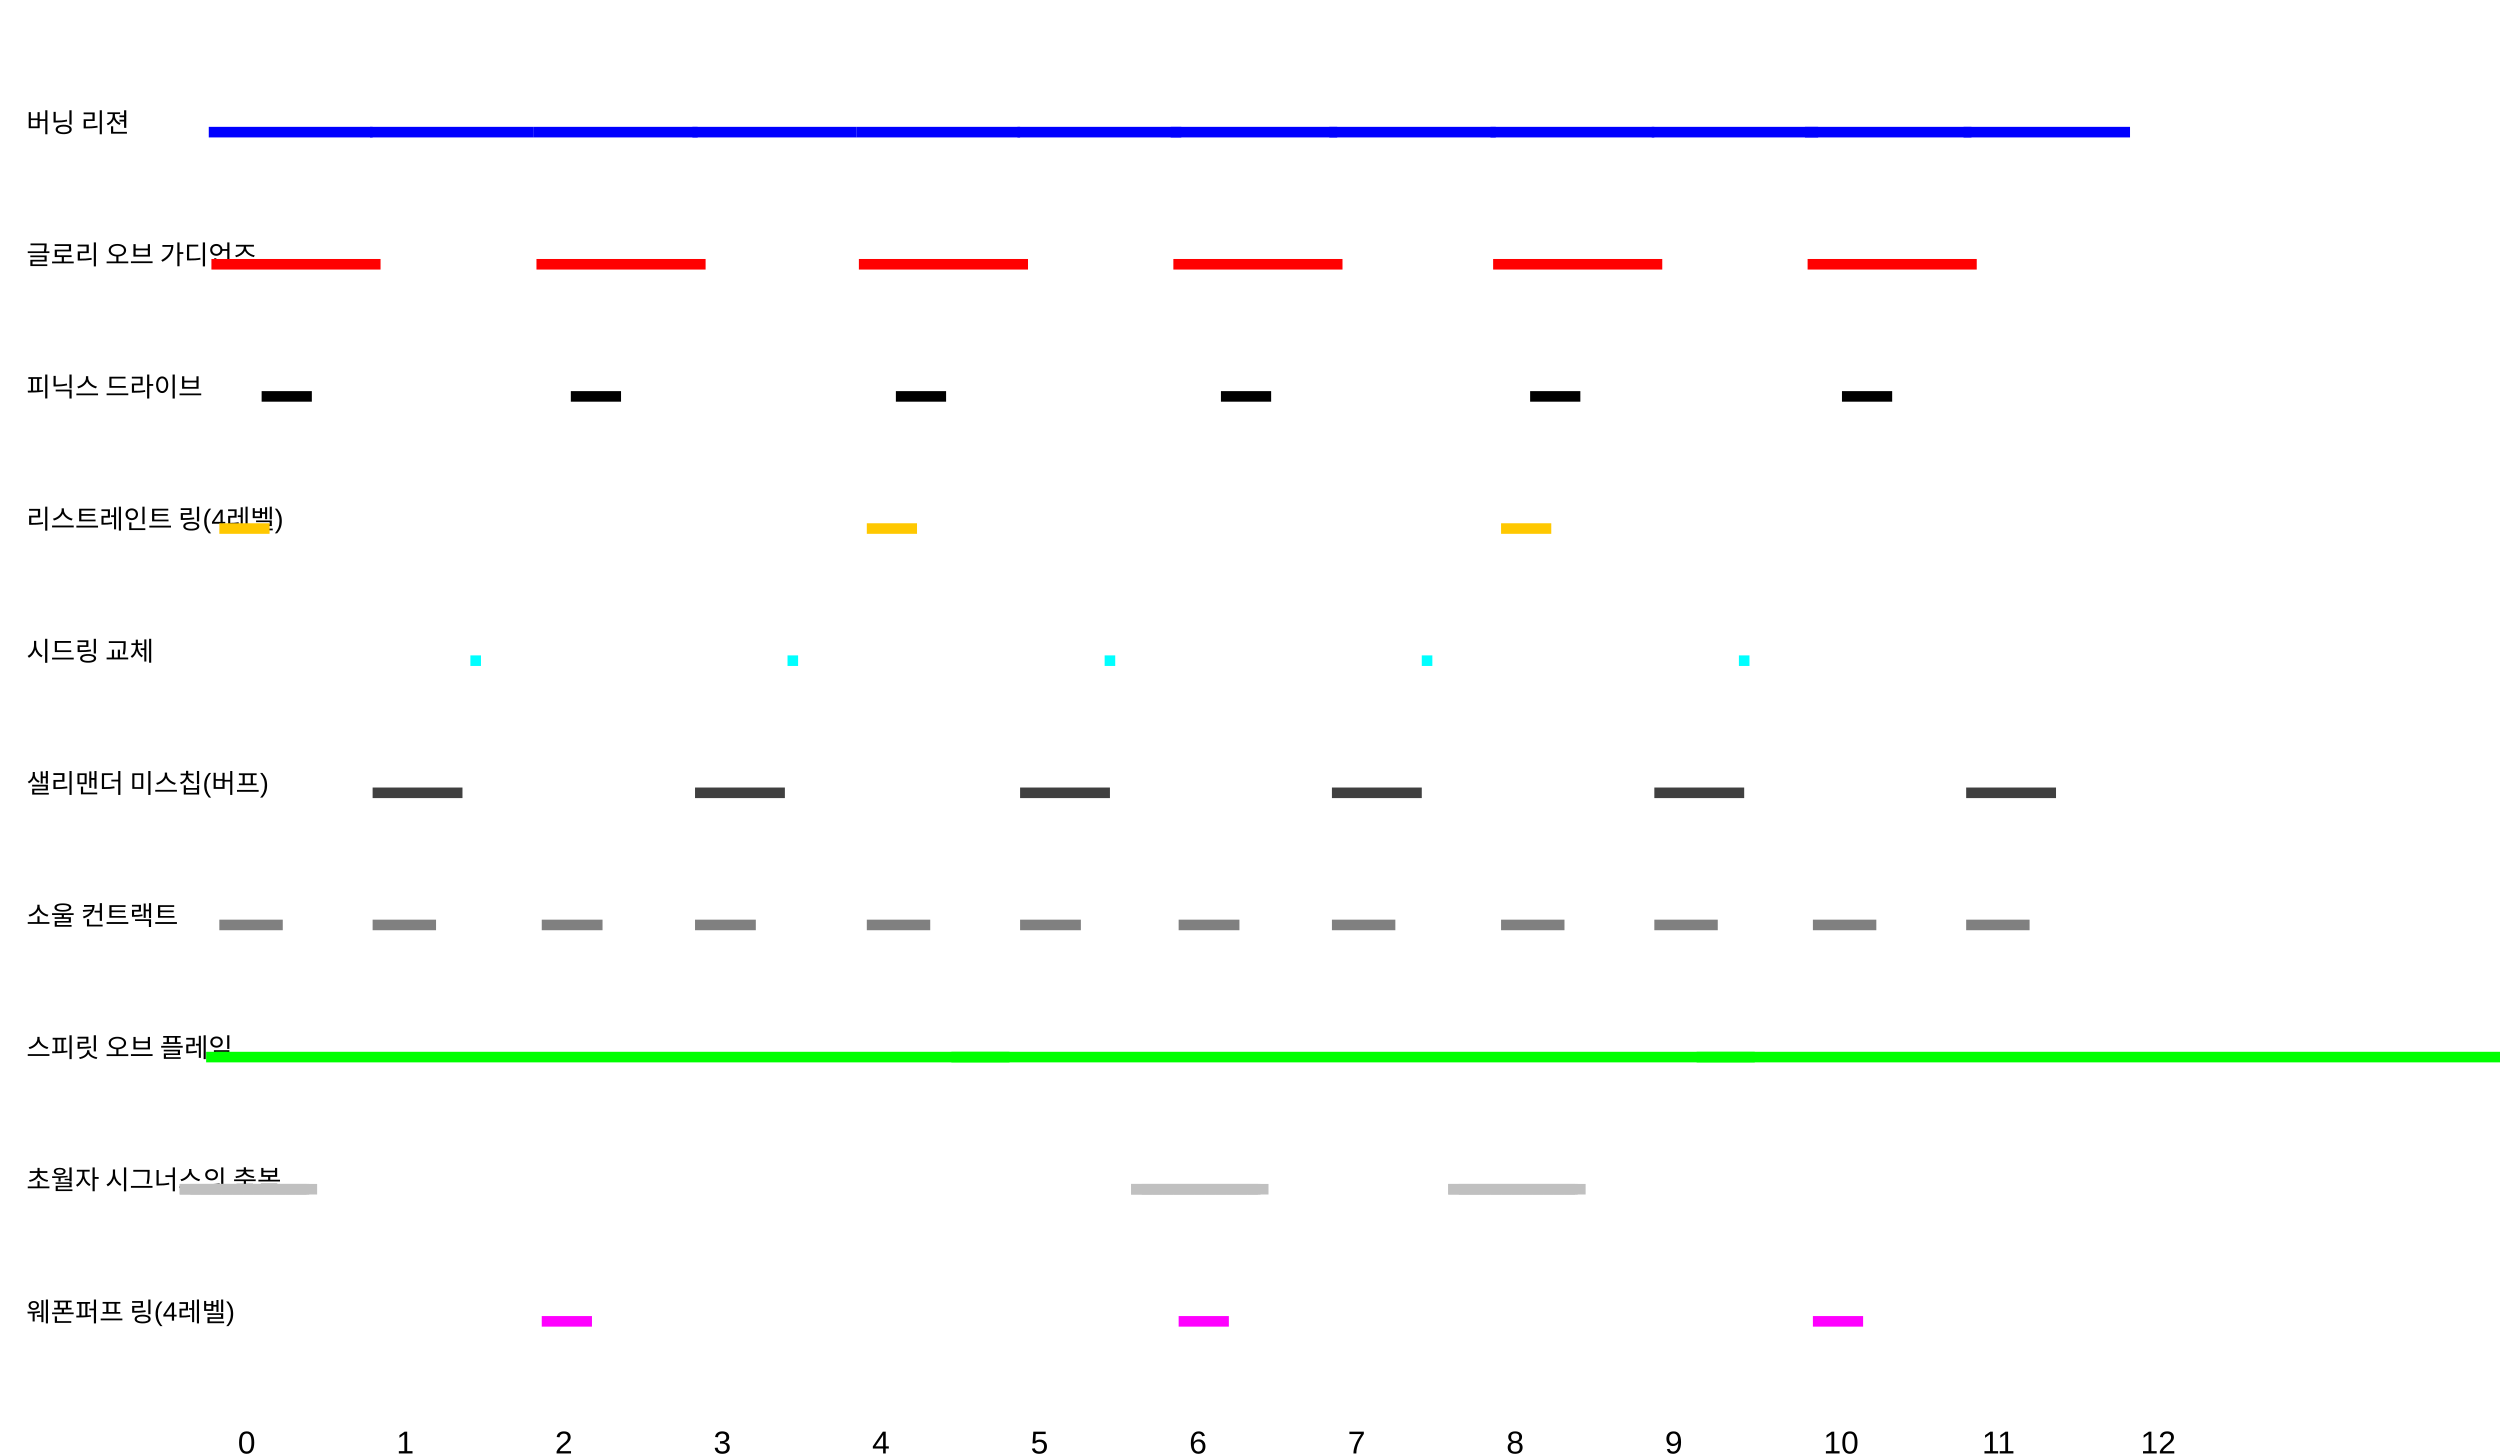
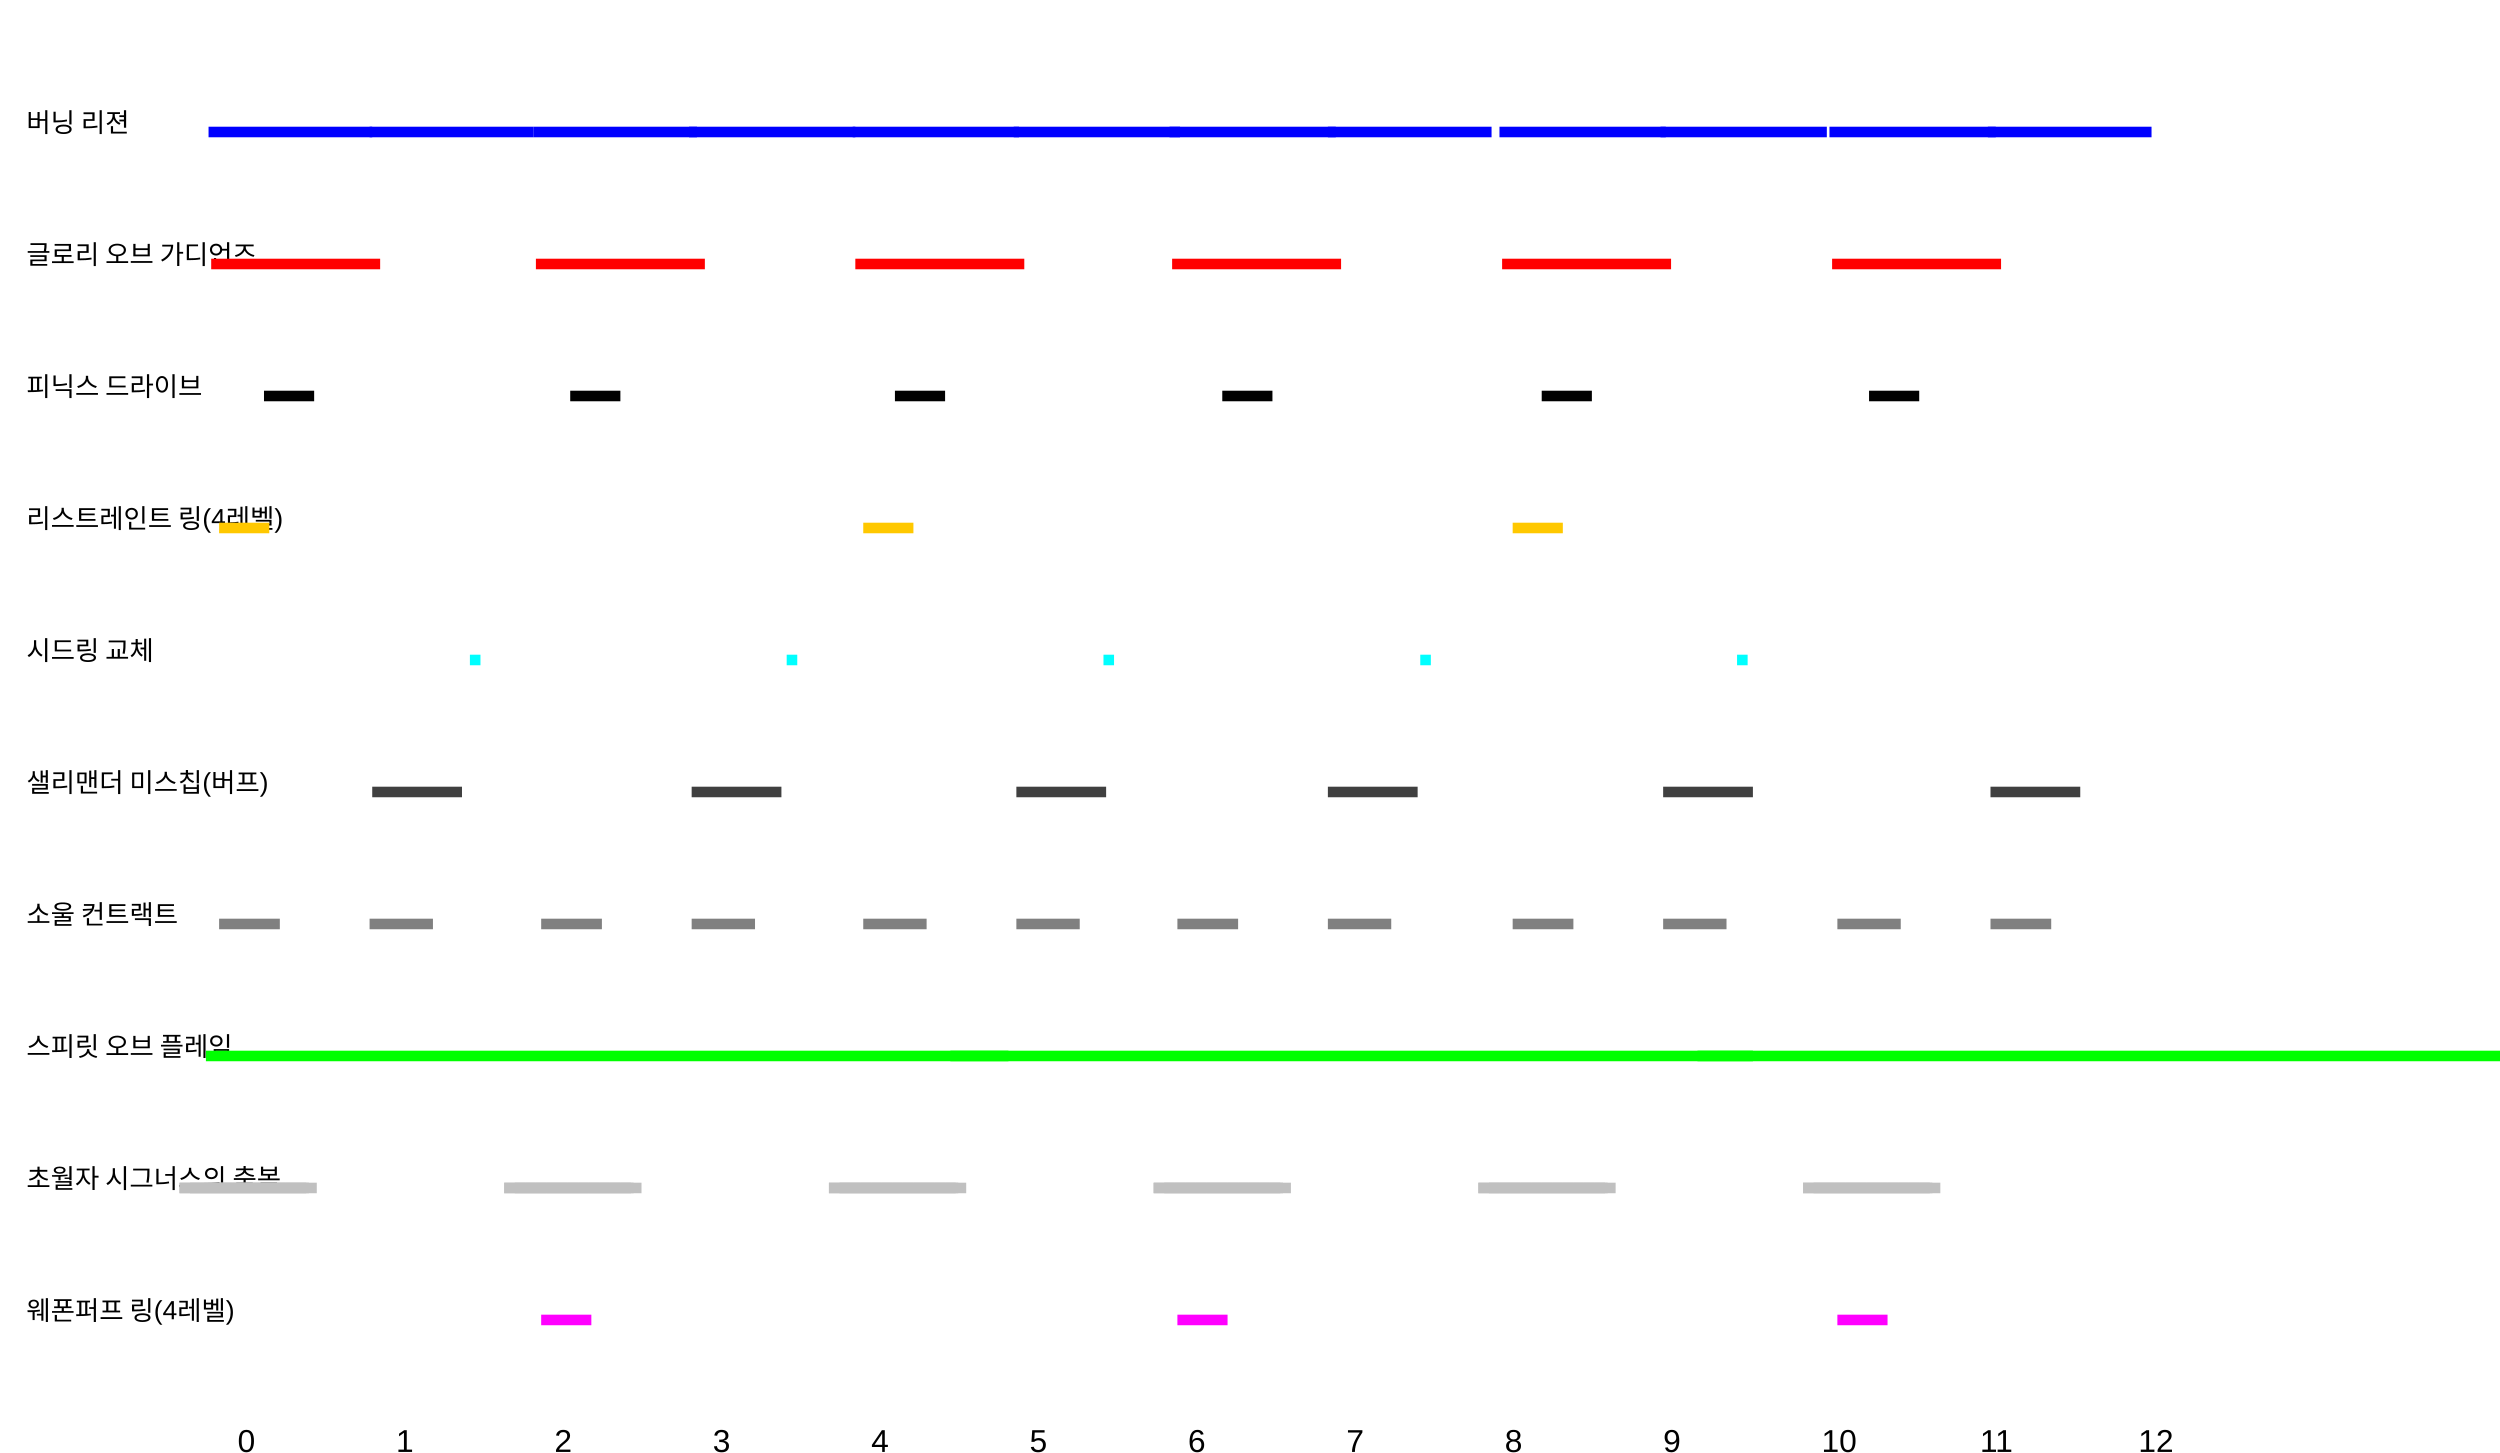
<svg xmlns="http://www.w3.org/2000/svg" style="fill-opacity:1; color-rendering:auto; color-interpolation:auto; text-rendering:auto; stroke:black; stroke-linecap:square; stroke-miterlimit:10; shape-rendering:auto; stroke-opacity:1; fill:black; stroke-dasharray:none; font-weight:normal; stroke-width:1; font-family:'Dialog'; font-style:normal; stroke-linejoin:miter; font-size:12px; stroke-dashoffset:0; image-rendering:auto;">
  <defs id="genericDefs" />
  <g>
    <g style="font-family:'Arial'; font-size:10px;">
      <text x="10" xml:space="preserve" y="50" style="stroke:none;">버닝 리젼</text>
      <line x1="81" x2="139" y1="50" style="fill:none; stroke:blue; stroke-width:4;" y2="50" />
      <line x1="142" x2="200" y1="50" style="fill:none; stroke:blue; stroke-width:4;" y2="50" />
      <line x1="204" x2="262" y1="50" style="fill:none; stroke:blue; stroke-width:4;" y2="50" />
-       <line x1="264" x2="322" y1="50" style="fill:none; stroke:blue; stroke-width:4;" y2="50" />
-       <line x1="326" x2="384" y1="50" style="fill:none; stroke:blue; stroke-width:4;" y2="50" />
-       <line x1="387" x2="445" y1="50" style="fill:none; stroke:blue; stroke-width:4;" y2="50" />
+       <line x1="263" x2="322" y1="50" style="fill:none; stroke:blue; stroke-width:4;" y2="50" />
+       <line x1="325" x2="384" y1="50" style="fill:none; stroke:blue; stroke-width:4;" y2="50" />
+       <line x1="386" x2="445" y1="50" style="fill:none; stroke:blue; stroke-width:4;" y2="50" />
      <line x1="445" x2="504" y1="50" style="fill:none; stroke:blue; stroke-width:4;" y2="50" />
-       <line x1="505" x2="564" y1="50" style="fill:none; stroke:blue; stroke-width:4;" y2="50" />
-       <line x1="566" x2="624" y1="50" style="fill:none; stroke:blue; stroke-width:4;" y2="50" />
-       <line x1="627" x2="686" y1="50" style="fill:none; stroke:blue; stroke-width:4;" y2="50" />
-       <line x1="685" x2="744" y1="50" style="fill:none; stroke:blue; stroke-width:4;" y2="50" />
-       <line x1="745" x2="804" y1="50" style="fill:none; stroke:blue; stroke-width:4;" y2="50" />
+       <line x1="505" x2="563" y1="50" style="fill:none; stroke:blue; stroke-width:4;" y2="50" />
+       <line x1="570" x2="629" y1="50" style="fill:none; stroke:blue; stroke-width:4;" y2="50" />
+       <line x1="631" x2="690" y1="50" style="fill:none; stroke:blue; stroke-width:4;" y2="50" />
+       <line x1="695" x2="754" y1="50" style="fill:none; stroke:blue; stroke-width:4;" y2="50" />
+       <line x1="755" x2="813" y1="50" style="fill:none; stroke:blue; stroke-width:4;" y2="50" />
      <text x="10" xml:space="preserve" y="100" style="stroke-width:4; stroke:none;">글로리 오브 가디언즈</text>
      <line x1="82" x2="142" y1="100" style="fill:none; stroke:red; stroke-width:4;" y2="100" />
      <line x1="205" x2="265" y1="100" style="fill:none; stroke:red; stroke-width:4;" y2="100" />
-       <line x1="327" x2="387" y1="100" style="fill:none; stroke:red; stroke-width:4;" y2="100" />
+       <line x1="326" x2="386" y1="100" style="fill:none; stroke:red; stroke-width:4;" y2="100" />
      <line x1="446" x2="506" y1="100" style="fill:none; stroke:red; stroke-width:4;" y2="100" />
-       <line x1="567" x2="627" y1="100" style="fill:none; stroke:red; stroke-width:4;" y2="100" />
-       <line x1="686" x2="746" y1="100" style="fill:none; stroke:red; stroke-width:4;" y2="100" />
+       <line x1="571" x2="631" y1="100" style="fill:none; stroke:red; stroke-width:4;" y2="100" />
+       <line x1="696" x2="756" y1="100" style="fill:none; stroke:red; stroke-width:4;" y2="100" />
      <text x="10" xml:space="preserve" y="150" style="stroke-width:4; stroke:none;">피닉스 드라이브</text>
-       <line x1="101" x2="116" y1="150" style="fill:none; stroke-width:4;" y2="150" />
+       <line x1="102" x2="117" y1="150" style="fill:none; stroke-width:4;" y2="150" />
      <line x1="218" x2="233" y1="150" style="fill:none; stroke-width:4;" y2="150" />
      <line x1="341" x2="356" y1="150" style="fill:none; stroke-width:4;" y2="150" />
-       <line x1="464" x2="479" y1="150" style="fill:none; stroke-width:4;" y2="150" />
-       <line x1="581" x2="596" y1="150" style="fill:none; stroke-width:4;" y2="150" />
-       <line x1="699" x2="714" y1="150" style="fill:none; stroke-width:4;" y2="150" />
+       <line x1="465" x2="480" y1="150" style="fill:none; stroke-width:4;" y2="150" />
+       <line x1="586" x2="601" y1="150" style="fill:none; stroke-width:4;" y2="150" />
+       <line x1="710" x2="725" y1="150" style="fill:none; stroke-width:4;" y2="150" />
      <text x="10" xml:space="preserve" y="200" style="stroke-width:4; stroke:none;">리스트레인트 링(4레벨)</text>
      <line x1="85" x2="100" y1="200" style="fill:none; stroke:rgb(255,200,0); stroke-width:4;" y2="200" />
-       <line x1="330" x2="345" y1="200" style="fill:none; stroke:rgb(255,200,0); stroke-width:4;" y2="200" />
-       <line x1="570" x2="585" y1="200" style="fill:none; stroke:rgb(255,200,0); stroke-width:4;" y2="200" />
+       <line x1="329" x2="344" y1="200" style="fill:none; stroke:rgb(255,200,0); stroke-width:4;" y2="200" />
+       <line x1="575" x2="590" y1="200" style="fill:none; stroke:rgb(255,200,0); stroke-width:4;" y2="200" />
      <text x="10" xml:space="preserve" y="250" style="stroke-width:4; stroke:none;">시드링 교체</text>
      <line x1="180" x2="180" y1="250" style="fill:none; stroke:aqua; stroke-width:4;" y2="250" />
      <line x1="300" x2="300" y1="250" style="fill:none; stroke:aqua; stroke-width:4;" y2="250" />
      <line x1="420" x2="420" y1="250" style="fill:none; stroke:aqua; stroke-width:4;" y2="250" />
      <line x1="540" x2="540" y1="250" style="fill:none; stroke:aqua; stroke-width:4;" y2="250" />
      <line x1="660" x2="660" y1="250" style="fill:none; stroke:aqua; stroke-width:4;" y2="250" />
      <text x="10" xml:space="preserve" y="300" style="stroke-width:4; stroke:none;">샐리맨더 미스칩(버프)</text>
      <line x1="143" x2="173" y1="300" style="fill:none; stroke:rgb(64,64,64); stroke-width:4;" y2="300" />
-       <line x1="265" x2="295" y1="300" style="fill:none; stroke:rgb(64,64,64); stroke-width:4;" y2="300" />
-       <line x1="388" x2="418" y1="300" style="fill:none; stroke:rgb(64,64,64); stroke-width:4;" y2="300" />
-       <line x1="506" x2="536" y1="300" style="fill:none; stroke:rgb(64,64,64); stroke-width:4;" y2="300" />
-       <line x1="628" x2="658" y1="300" style="fill:none; stroke:rgb(64,64,64); stroke-width:4;" y2="300" />
-       <line x1="746" x2="776" y1="300" style="fill:none; stroke:rgb(64,64,64); stroke-width:4;" y2="300" />
+       <line x1="264" x2="294" y1="300" style="fill:none; stroke:rgb(64,64,64); stroke-width:4;" y2="300" />
+       <line x1="387" x2="417" y1="300" style="fill:none; stroke:rgb(64,64,64); stroke-width:4;" y2="300" />
+       <line x1="505" x2="535" y1="300" style="fill:none; stroke:rgb(64,64,64); stroke-width:4;" y2="300" />
+       <line x1="632" x2="662" y1="300" style="fill:none; stroke:rgb(64,64,64); stroke-width:4;" y2="300" />
+       <line x1="756" x2="786" y1="300" style="fill:none; stroke:rgb(64,64,64); stroke-width:4;" y2="300" />
      <text x="10" xml:space="preserve" y="350" style="stroke-width:4; stroke:none;">소울 컨트랙트</text>
-       <line x1="85" x2="105" y1="350" style="fill:none; stroke:gray; stroke-width:4;" y2="350" />
-       <line x1="143" x2="163" y1="350" style="fill:none; stroke:gray; stroke-width:4;" y2="350" />
+       <line x1="85" x2="104" y1="350" style="fill:none; stroke:gray; stroke-width:4;" y2="350" />
+       <line x1="142" x2="162" y1="350" style="fill:none; stroke:gray; stroke-width:4;" y2="350" />
      <line x1="207" x2="226" y1="350" style="fill:none; stroke:gray; stroke-width:4;" y2="350" />
-       <line x1="265" x2="284" y1="350" style="fill:none; stroke:gray; stroke-width:4;" y2="350" />
-       <line x1="330" x2="350" y1="350" style="fill:none; stroke:gray; stroke-width:4;" y2="350" />
-       <line x1="388" x2="407" y1="350" style="fill:none; stroke:gray; stroke-width:4;" y2="350" />
+       <line x1="264" x2="284" y1="350" style="fill:none; stroke:gray; stroke-width:4;" y2="350" />
+       <line x1="329" x2="349" y1="350" style="fill:none; stroke:gray; stroke-width:4;" y2="350" />
+       <line x1="387" x2="407" y1="350" style="fill:none; stroke:gray; stroke-width:4;" y2="350" />
      <line x1="448" x2="467" y1="350" style="fill:none; stroke:gray; stroke-width:4;" y2="350" />
-       <line x1="506" x2="526" y1="350" style="fill:none; stroke:gray; stroke-width:4;" y2="350" />
-       <line x1="570" x2="590" y1="350" style="fill:none; stroke:gray; stroke-width:4;" y2="350" />
-       <line x1="628" x2="648" y1="350" style="fill:none; stroke:gray; stroke-width:4;" y2="350" />
-       <line x1="688" x2="708" y1="350" style="fill:none; stroke:gray; stroke-width:4;" y2="350" />
-       <line x1="746" x2="766" y1="350" style="fill:none; stroke:gray; stroke-width:4;" y2="350" />
+       <line x1="505" x2="525" y1="350" style="fill:none; stroke:gray; stroke-width:4;" y2="350" />
+       <line x1="575" x2="594" y1="350" style="fill:none; stroke:gray; stroke-width:4;" y2="350" />
+       <line x1="632" x2="652" y1="350" style="fill:none; stroke:gray; stroke-width:4;" y2="350" />
+       <line x1="698" x2="718" y1="350" style="fill:none; stroke:gray; stroke-width:4;" y2="350" />
+       <line x1="756" x2="775" y1="350" style="fill:none; stroke:gray; stroke-width:4;" y2="350" />
      <text x="10" xml:space="preserve" y="400" style="stroke-width:4; stroke:none;">스피릿 오브 플레임</text>
      <line x1="80" x2="380" y1="400" style="fill:none; stroke:lime; stroke-width:4;" y2="400" />
      <line x1="362" x2="662" y1="400" style="fill:none; stroke:lime; stroke-width:4;" y2="400" />
-       <line x1="644" x2="944" y1="400" style="fill:none; stroke:lime; stroke-width:4;" y2="400" />
+       <line x1="645" x2="945" y1="400" style="fill:none; stroke:lime; stroke-width:4;" y2="400" />
      <text x="10" xml:space="preserve" y="450" style="stroke-width:4; stroke:none;">초월자 시그너스의 축복</text>
      <line x1="70" x2="74" y1="450" style="fill:none; stroke:silver; stroke-width:4;" y2="450" />
      <line x1="74" x2="78" y1="450" style="fill:none; stroke:silver; stroke-width:4;" y2="450" />
      <line x1="78" x2="82" y1="450" style="fill:none; stroke:silver; stroke-width:4;" y2="450" />
      <line x1="82" x2="86" y1="450" style="fill:none; stroke:silver; stroke-width:4;" y2="450" />
      <line x1="86" x2="90" y1="450" style="fill:none; stroke:silver; stroke-width:4;" y2="450" />
      <line x1="90" x2="94" y1="450" style="fill:none; stroke:silver; stroke-width:4;" y2="450" />
      <line x1="94" x2="98" y1="450" style="fill:none; stroke:silver; stroke-width:4;" y2="450" />
      <line x1="98" x2="102" y1="450" style="fill:none; stroke:silver; stroke-width:4;" y2="450" />
      <line x1="102" x2="106" y1="450" style="fill:none; stroke:silver; stroke-width:4;" y2="450" />
      <line x1="106" x2="110" y1="450" style="fill:none; stroke:silver; stroke-width:4;" y2="450" />
      <line x1="110" x2="114" y1="450" style="fill:none; stroke:silver; stroke-width:4;" y2="450" />
      <line x1="114" x2="118" y1="450" style="fill:none; stroke:silver; stroke-width:4;" y2="450" />
      <line x1="70" x2="115" y1="450" style="fill:none; stroke:silver; stroke-width:4;" y2="450" />
-       <line x1="430" x2="434" y1="450" style="fill:none; stroke:silver; stroke-width:4;" y2="450" />
-       <line x1="434" x2="438" y1="450" style="fill:none; stroke:silver; stroke-width:4;" y2="450" />
-       <line x1="438" x2="442" y1="450" style="fill:none; stroke:silver; stroke-width:4;" y2="450" />
-       <line x1="442" x2="446" y1="450" style="fill:none; stroke:silver; stroke-width:4;" y2="450" />
-       <line x1="446" x2="450" y1="450" style="fill:none; stroke:silver; stroke-width:4;" y2="450" />
-       <line x1="450" x2="454" y1="450" style="fill:none; stroke:silver; stroke-width:4;" y2="450" />
-       <line x1="454" x2="458" y1="450" style="fill:none; stroke:silver; stroke-width:4;" y2="450" />
-       <line x1="458" x2="462" y1="450" style="fill:none; stroke:silver; stroke-width:4;" y2="450" />
-       <line x1="462" x2="466" y1="450" style="fill:none; stroke:silver; stroke-width:4;" y2="450" />
-       <line x1="466" x2="470" y1="450" style="fill:none; stroke:silver; stroke-width:4;" y2="450" />
-       <line x1="470" x2="474" y1="450" style="fill:none; stroke:silver; stroke-width:4;" y2="450" />
-       <line x1="474" x2="478" y1="450" style="fill:none; stroke:silver; stroke-width:4;" y2="450" />
-       <line x1="430" x2="475" y1="450" style="fill:none; stroke:silver; stroke-width:4;" y2="450" />
-       <line x1="550" x2="554" y1="450" style="fill:none; stroke:silver; stroke-width:4;" y2="450" />
-       <line x1="554" x2="558" y1="450" style="fill:none; stroke:silver; stroke-width:4;" y2="450" />
-       <line x1="558" x2="562" y1="450" style="fill:none; stroke:silver; stroke-width:4;" y2="450" />
+       <line x1="193" x2="197" y1="450" style="fill:none; stroke:silver; stroke-width:4;" y2="450" />
+       <line x1="197" x2="201" y1="450" style="fill:none; stroke:silver; stroke-width:4;" y2="450" />
+       <line x1="201" x2="205" y1="450" style="fill:none; stroke:silver; stroke-width:4;" y2="450" />
+       <line x1="205" x2="209" y1="450" style="fill:none; stroke:silver; stroke-width:4;" y2="450" />
+       <line x1="209" x2="213" y1="450" style="fill:none; stroke:silver; stroke-width:4;" y2="450" />
+       <line x1="213" x2="217" y1="450" style="fill:none; stroke:silver; stroke-width:4;" y2="450" />
+       <line x1="217" x2="221" y1="450" style="fill:none; stroke:silver; stroke-width:4;" y2="450" />
+       <line x1="221" x2="225" y1="450" style="fill:none; stroke:silver; stroke-width:4;" y2="450" />
+       <line x1="225" x2="229" y1="450" style="fill:none; stroke:silver; stroke-width:4;" y2="450" />
+       <line x1="229" x2="233" y1="450" style="fill:none; stroke:silver; stroke-width:4;" y2="450" />
+       <line x1="233" x2="237" y1="450" style="fill:none; stroke:silver; stroke-width:4;" y2="450" />
+       <line x1="237" x2="241" y1="450" style="fill:none; stroke:silver; stroke-width:4;" y2="450" />
+       <line x1="193" x2="238" y1="450" style="fill:none; stroke:silver; stroke-width:4;" y2="450" />
+       <line x1="316" x2="320" y1="450" style="fill:none; stroke:silver; stroke-width:4;" y2="450" />
+       <line x1="320" x2="324" y1="450" style="fill:none; stroke:silver; stroke-width:4;" y2="450" />
+       <line x1="324" x2="328" y1="450" style="fill:none; stroke:silver; stroke-width:4;" y2="450" />
+       <line x1="328" x2="332" y1="450" style="fill:none; stroke:silver; stroke-width:4;" y2="450" />
+       <line x1="332" x2="336" y1="450" style="fill:none; stroke:silver; stroke-width:4;" y2="450" />
+       <line x1="336" x2="340" y1="450" style="fill:none; stroke:silver; stroke-width:4;" y2="450" />
+       <line x1="340" x2="344" y1="450" style="fill:none; stroke:silver; stroke-width:4;" y2="450" />
+       <line x1="344" x2="348" y1="450" style="fill:none; stroke:silver; stroke-width:4;" y2="450" />
+       <line x1="348" x2="352" y1="450" style="fill:none; stroke:silver; stroke-width:4;" y2="450" />
+       <line x1="352" x2="356" y1="450" style="fill:none; stroke:silver; stroke-width:4;" y2="450" />
+       <line x1="356" x2="360" y1="450" style="fill:none; stroke:silver; stroke-width:4;" y2="450" />
+       <line x1="360" x2="364" y1="450" style="fill:none; stroke:silver; stroke-width:4;" y2="450" />
+       <line x1="316" x2="361" y1="450" style="fill:none; stroke:silver; stroke-width:4;" y2="450" />
+       <line x1="439" x2="443" y1="450" style="fill:none; stroke:silver; stroke-width:4;" y2="450" />
+       <line x1="443" x2="447" y1="450" style="fill:none; stroke:silver; stroke-width:4;" y2="450" />
+       <line x1="447" x2="451" y1="450" style="fill:none; stroke:silver; stroke-width:4;" y2="450" />
+       <line x1="451" x2="455" y1="450" style="fill:none; stroke:silver; stroke-width:4;" y2="450" />
+       <line x1="455" x2="459" y1="450" style="fill:none; stroke:silver; stroke-width:4;" y2="450" />
+       <line x1="459" x2="463" y1="450" style="fill:none; stroke:silver; stroke-width:4;" y2="450" />
+       <line x1="463" x2="467" y1="450" style="fill:none; stroke:silver; stroke-width:4;" y2="450" />
+       <line x1="467" x2="471" y1="450" style="fill:none; stroke:silver; stroke-width:4;" y2="450" />
+       <line x1="471" x2="475" y1="450" style="fill:none; stroke:silver; stroke-width:4;" y2="450" />
+       <line x1="475" x2="479" y1="450" style="fill:none; stroke:silver; stroke-width:4;" y2="450" />
+       <line x1="479" x2="483" y1="450" style="fill:none; stroke:silver; stroke-width:4;" y2="450" />
+       <line x1="483" x2="487" y1="450" style="fill:none; stroke:silver; stroke-width:4;" y2="450" />
+       <line x1="439" x2="484" y1="450" style="fill:none; stroke:silver; stroke-width:4;" y2="450" />
      <line x1="562" x2="566" y1="450" style="fill:none; stroke:silver; stroke-width:4;" y2="450" />
      <line x1="566" x2="570" y1="450" style="fill:none; stroke:silver; stroke-width:4;" y2="450" />
      <line x1="570" x2="574" y1="450" style="fill:none; stroke:silver; stroke-width:4;" y2="450" />
      <line x1="574" x2="578" y1="450" style="fill:none; stroke:silver; stroke-width:4;" y2="450" />
      <line x1="578" x2="582" y1="450" style="fill:none; stroke:silver; stroke-width:4;" y2="450" />
      <line x1="582" x2="586" y1="450" style="fill:none; stroke:silver; stroke-width:4;" y2="450" />
      <line x1="586" x2="590" y1="450" style="fill:none; stroke:silver; stroke-width:4;" y2="450" />
      <line x1="590" x2="594" y1="450" style="fill:none; stroke:silver; stroke-width:4;" y2="450" />
      <line x1="594" x2="598" y1="450" style="fill:none; stroke:silver; stroke-width:4;" y2="450" />
-       <line x1="550" x2="595" y1="450" style="fill:none; stroke:silver; stroke-width:4;" y2="450" />
+       <line x1="598" x2="602" y1="450" style="fill:none; stroke:silver; stroke-width:4;" y2="450" />
+       <line x1="602" x2="606" y1="450" style="fill:none; stroke:silver; stroke-width:4;" y2="450" />
+       <line x1="606" x2="610" y1="450" style="fill:none; stroke:silver; stroke-width:4;" y2="450" />
+       <line x1="562" x2="607" y1="450" style="fill:none; stroke:silver; stroke-width:4;" y2="450" />
+       <line x1="685" x2="689" y1="450" style="fill:none; stroke:silver; stroke-width:4;" y2="450" />
+       <line x1="689" x2="693" y1="450" style="fill:none; stroke:silver; stroke-width:4;" y2="450" />
+       <line x1="693" x2="697" y1="450" style="fill:none; stroke:silver; stroke-width:4;" y2="450" />
+       <line x1="697" x2="701" y1="450" style="fill:none; stroke:silver; stroke-width:4;" y2="450" />
+       <line x1="701" x2="705" y1="450" style="fill:none; stroke:silver; stroke-width:4;" y2="450" />
+       <line x1="705" x2="709" y1="450" style="fill:none; stroke:silver; stroke-width:4;" y2="450" />
+       <line x1="709" x2="713" y1="450" style="fill:none; stroke:silver; stroke-width:4;" y2="450" />
+       <line x1="713" x2="717" y1="450" style="fill:none; stroke:silver; stroke-width:4;" y2="450" />
+       <line x1="717" x2="721" y1="450" style="fill:none; stroke:silver; stroke-width:4;" y2="450" />
+       <line x1="721" x2="725" y1="450" style="fill:none; stroke:silver; stroke-width:4;" y2="450" />
+       <line x1="725" x2="729" y1="450" style="fill:none; stroke:silver; stroke-width:4;" y2="450" />
+       <line x1="729" x2="733" y1="450" style="fill:none; stroke:silver; stroke-width:4;" y2="450" />
+       <line x1="685" x2="730" y1="450" style="fill:none; stroke:silver; stroke-width:4;" y2="450" />
      <text x="10" xml:space="preserve" y="500" style="stroke-width:4; stroke:none;">웨폰퍼프 링(4레벨)</text>
      <line x1="207" x2="222" y1="500" style="fill:none; stroke:fuchsia; stroke-width:4;" y2="500" />
      <line x1="448" x2="463" y1="500" style="fill:none; stroke:fuchsia; stroke-width:4;" y2="500" />
-       <line x1="688" x2="703" y1="500" style="fill:none; stroke:fuchsia; stroke-width:4;" y2="500" />
+       <line x1="698" x2="713" y1="500" style="fill:none; stroke:fuchsia; stroke-width:4;" y2="500" />
      <text x="90" y="550" style="stroke-width:4; font-size:12px; stroke:none;" xml:space="preserve">0</text>
      <text x="150" y="550" style="stroke-width:4; font-size:12px; stroke:none;" xml:space="preserve">1</text>
      <text x="210" y="550" style="stroke-width:4; font-size:12px; stroke:none;" xml:space="preserve">2</text>
      <text x="270" y="550" style="stroke-width:4; font-size:12px; stroke:none;" xml:space="preserve">3</text>
      <text x="330" y="550" style="stroke-width:4; font-size:12px; stroke:none;" xml:space="preserve">4</text>
      <text x="390" y="550" style="stroke-width:4; font-size:12px; stroke:none;" xml:space="preserve">5</text>
      <text x="450" y="550" style="stroke-width:4; font-size:12px; stroke:none;" xml:space="preserve">6</text>
      <text x="510" y="550" style="stroke-width:4; font-size:12px; stroke:none;" xml:space="preserve">7</text>
      <text x="570" y="550" style="stroke-width:4; font-size:12px; stroke:none;" xml:space="preserve">8</text>
      <text x="630" y="550" style="stroke-width:4; font-size:12px; stroke:none;" xml:space="preserve">9</text>
      <text x="690" y="550" style="stroke-width:4; font-size:12px; stroke:none;" xml:space="preserve">10</text>
      <text x="750" y="550" style="stroke-width:4; font-size:12px; stroke:none;" xml:space="preserve">11</text>
      <text x="810" y="550" style="stroke-width:4; font-size:12px; stroke:none;" xml:space="preserve">12</text>
    </g>
  </g>
</svg>
